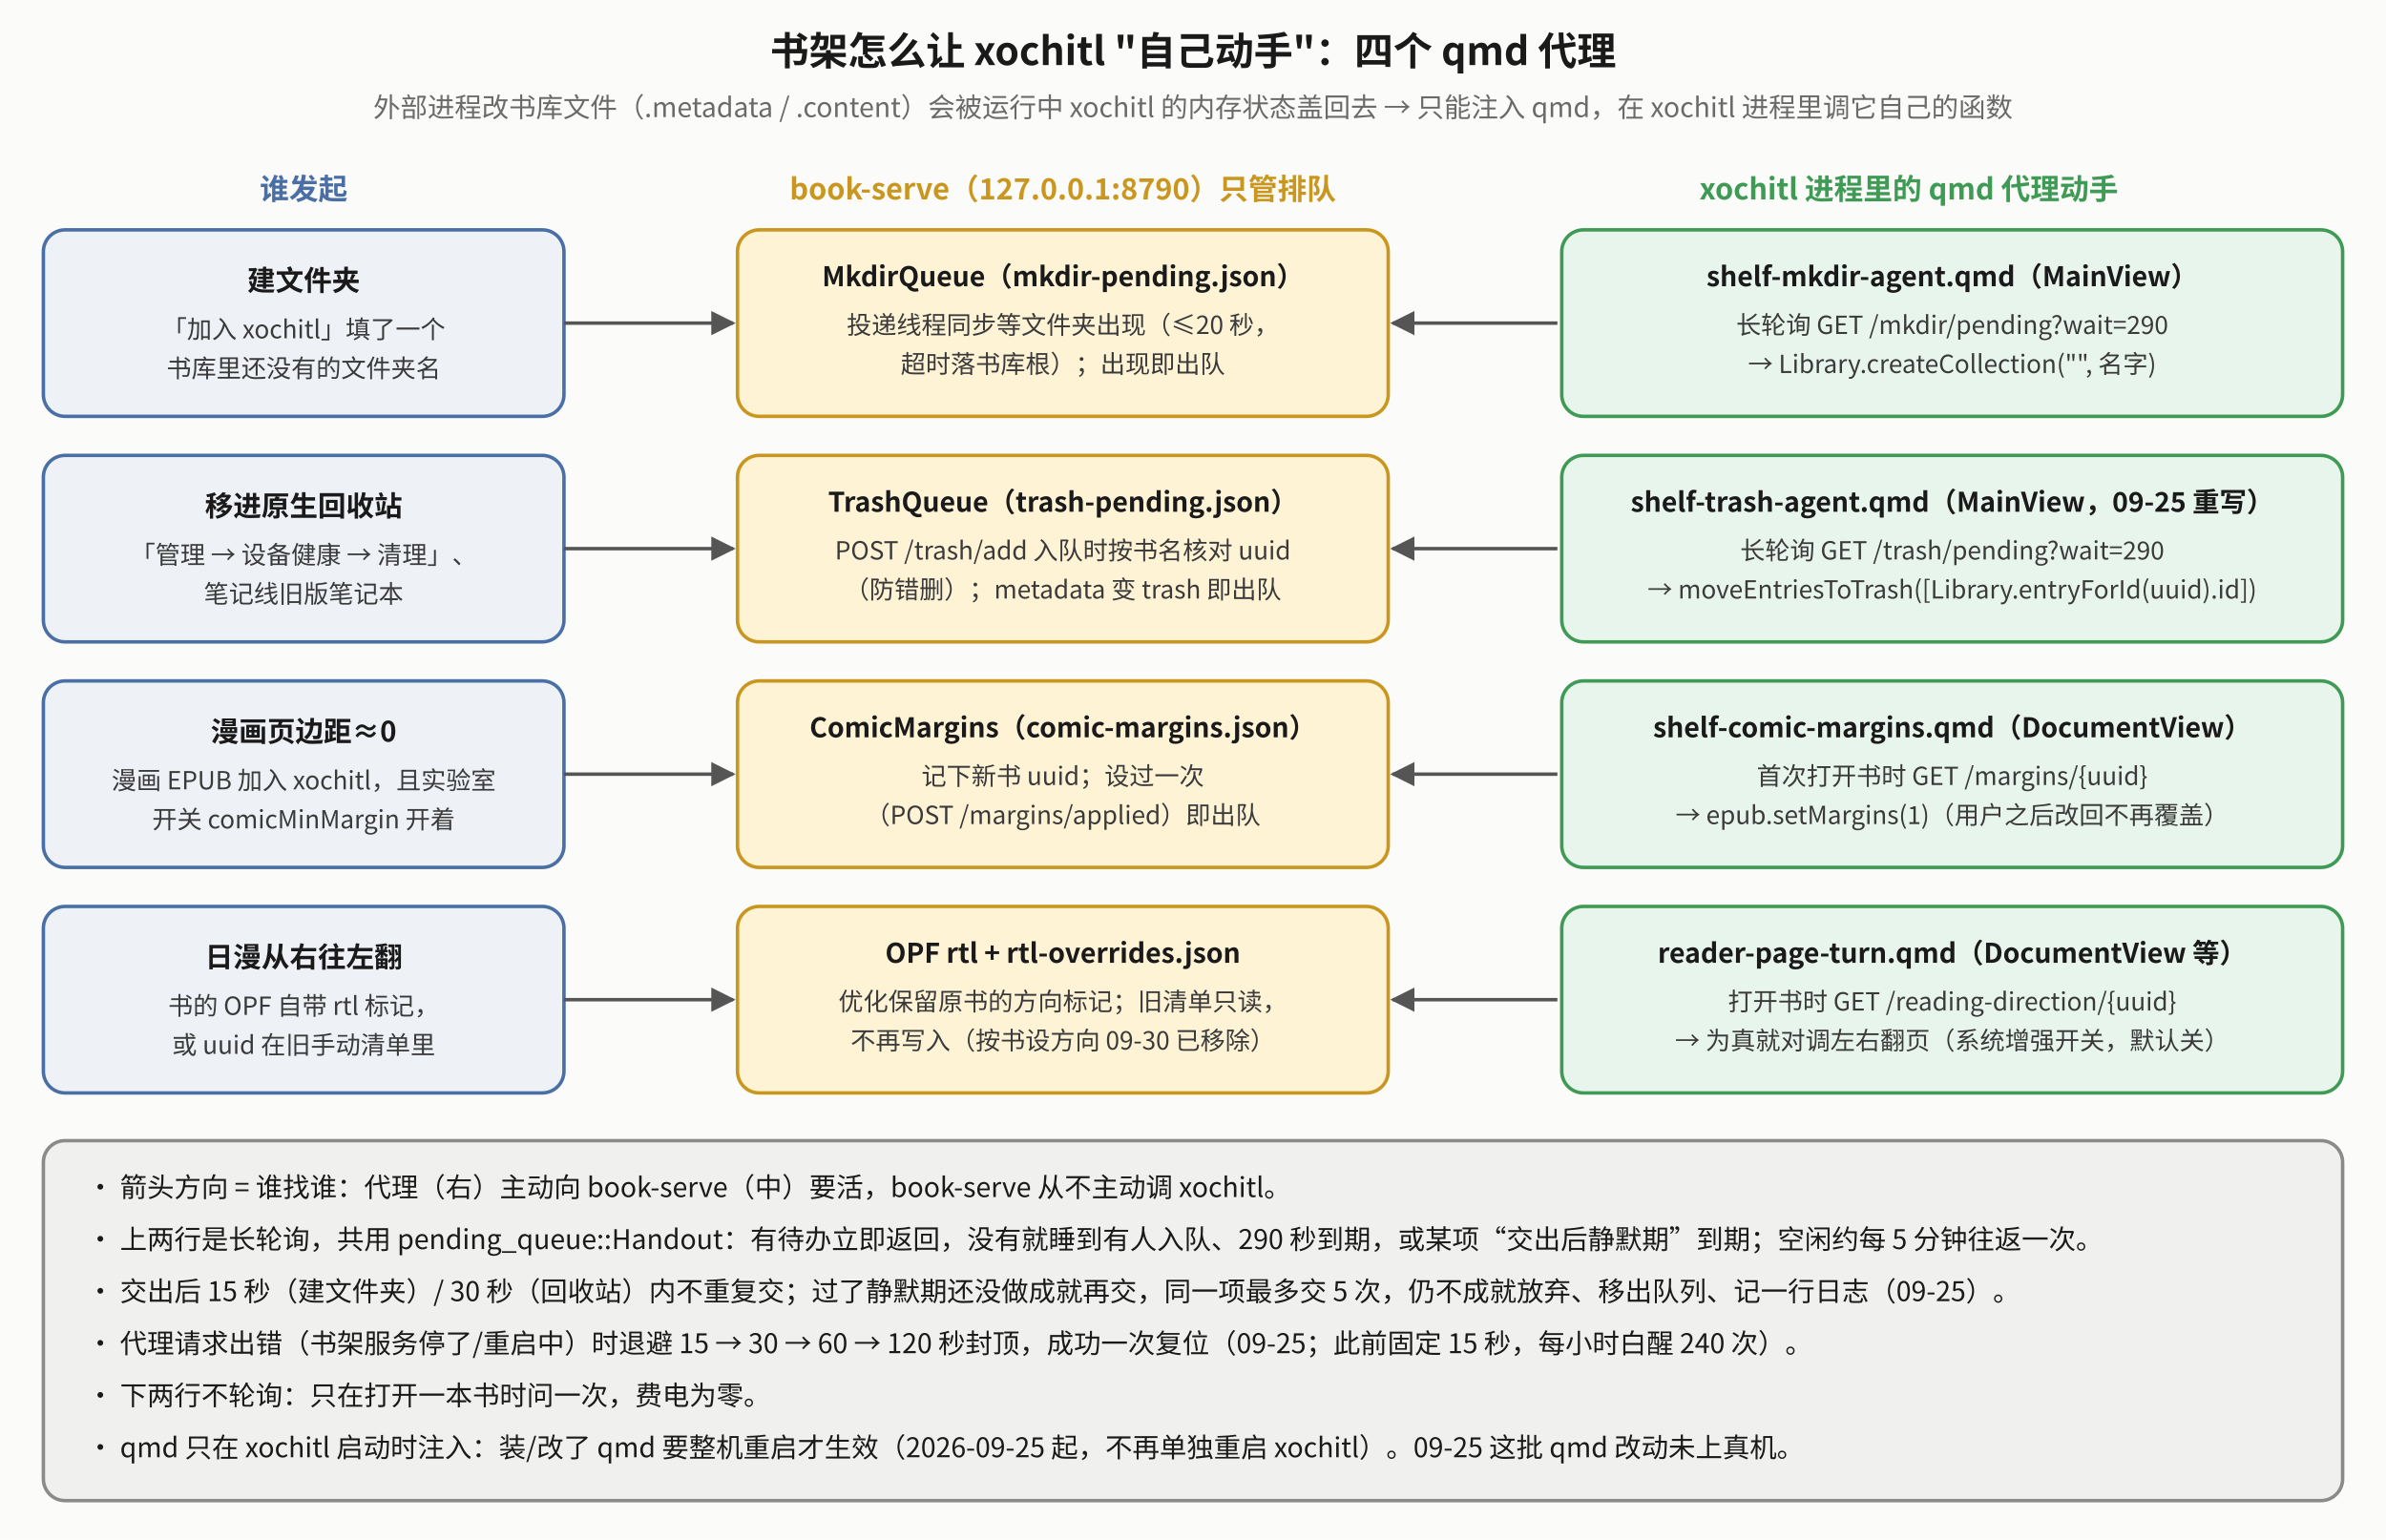
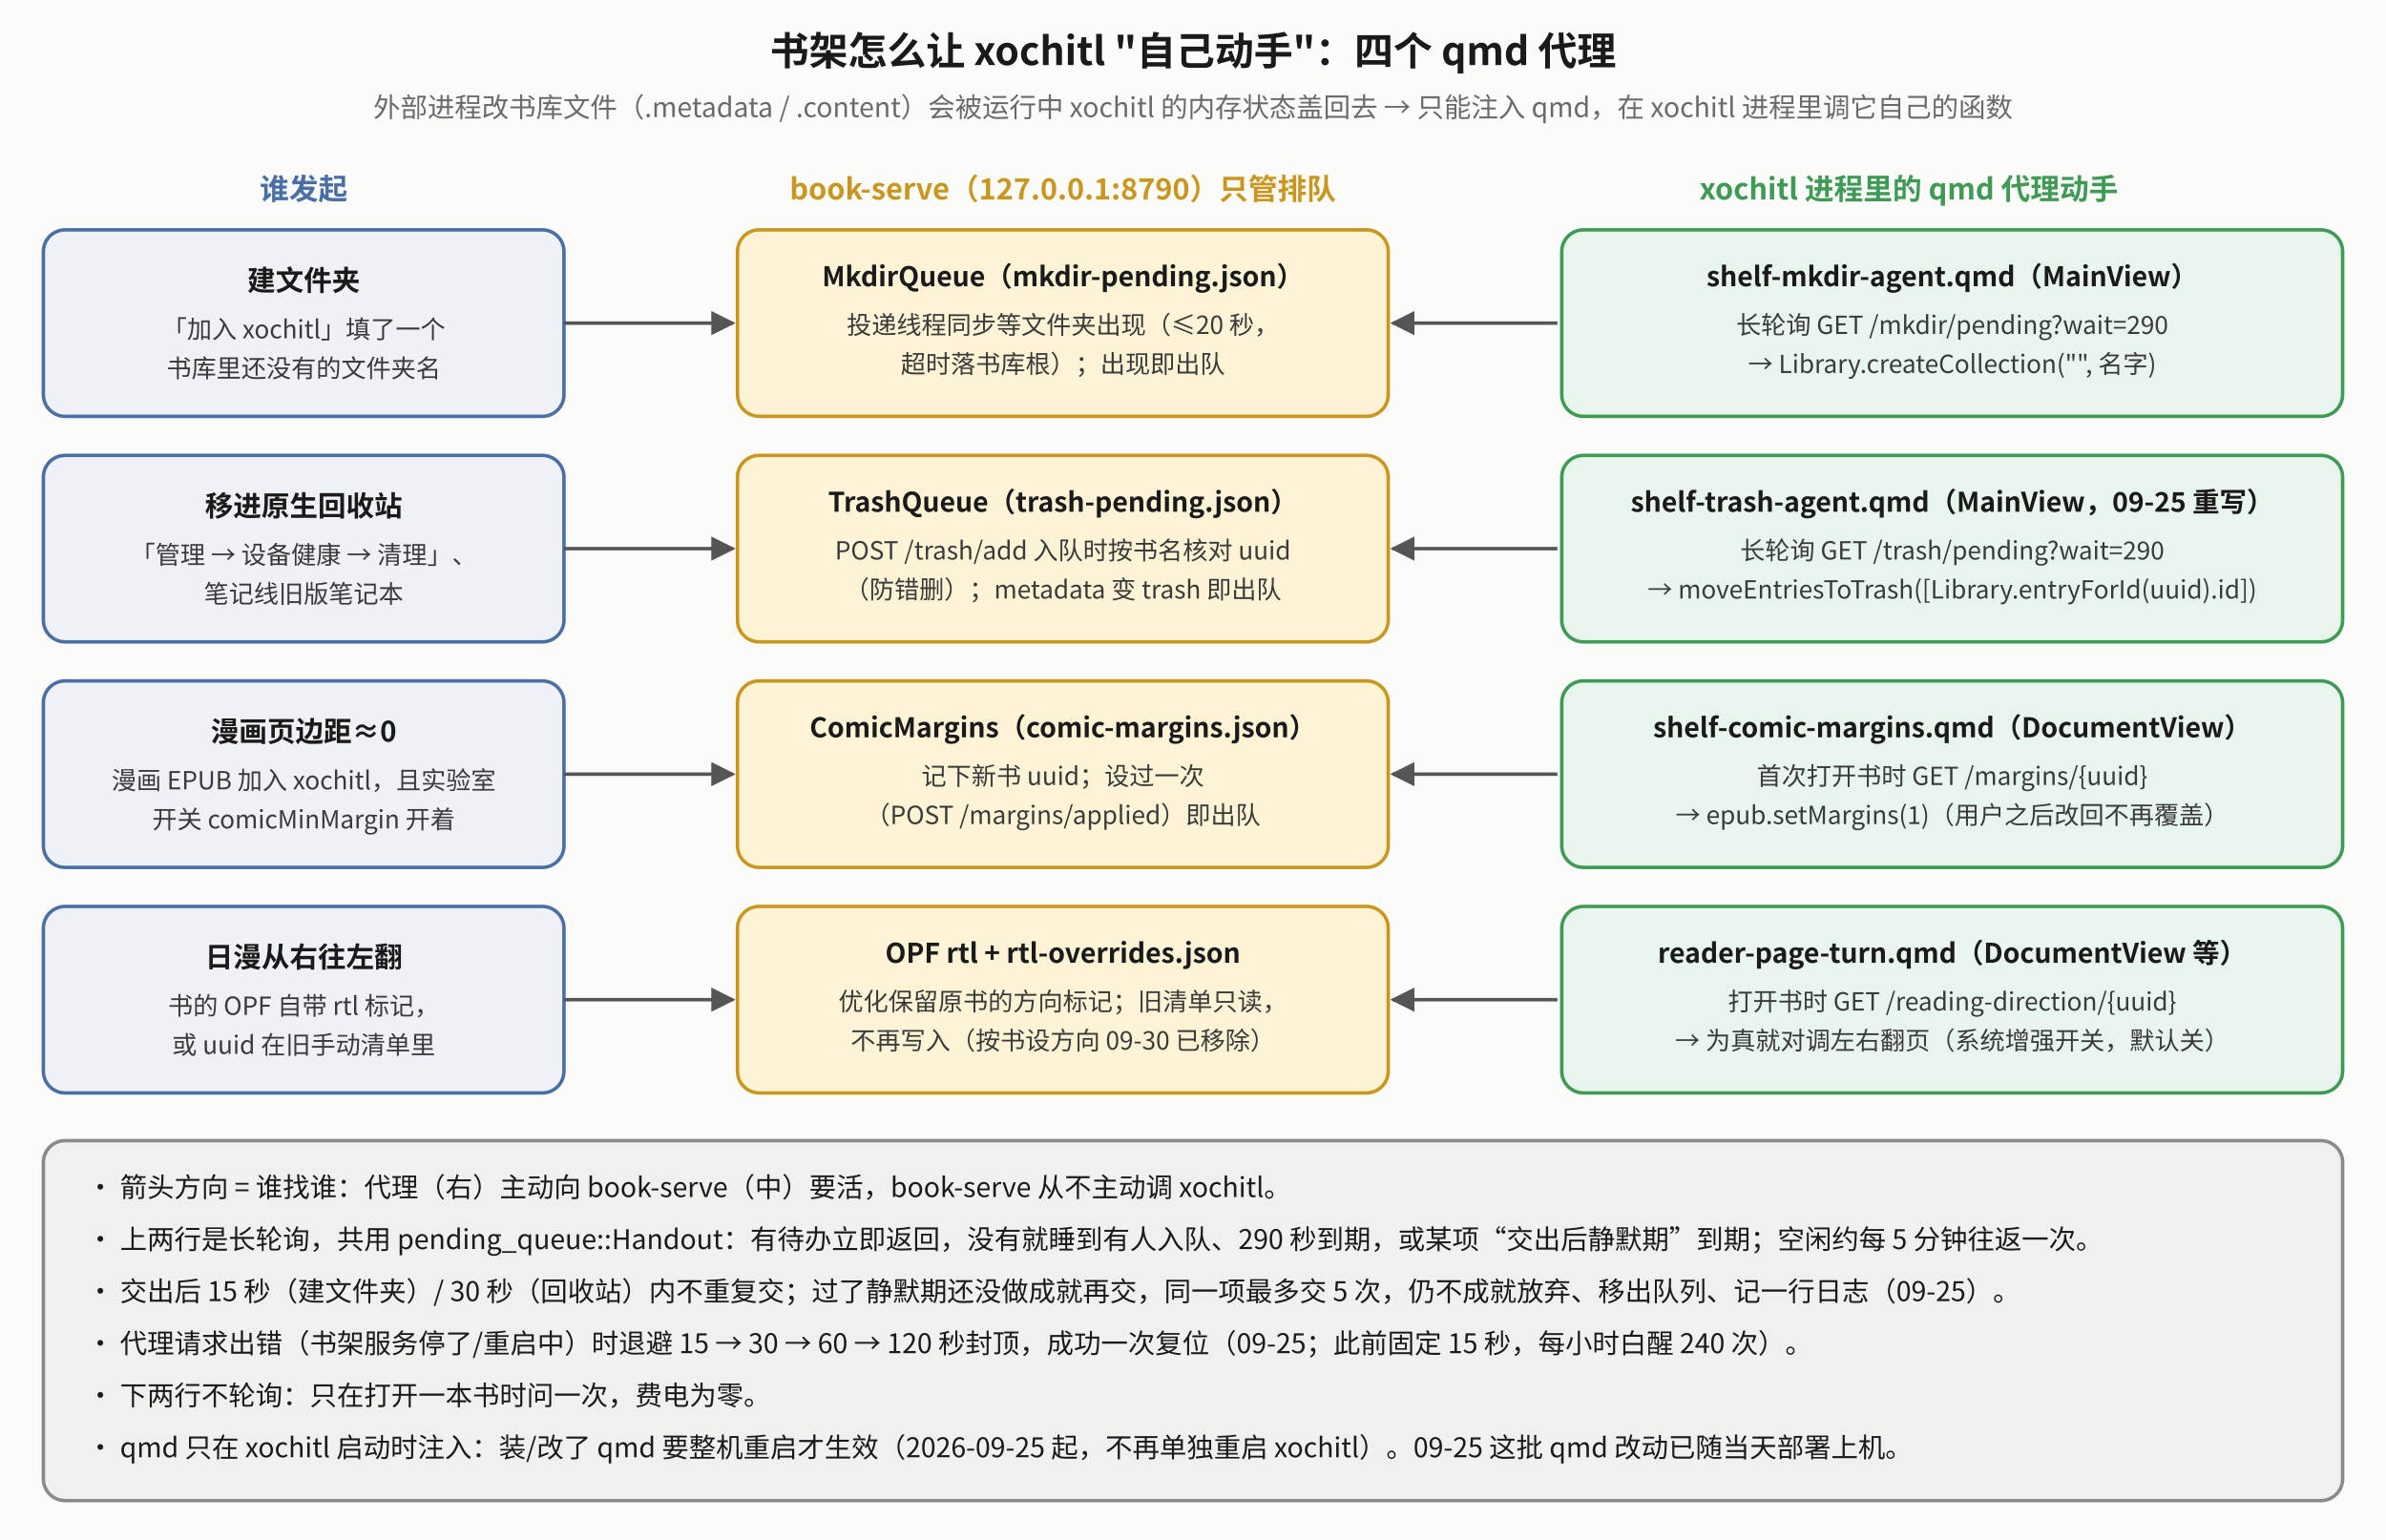
<svg xmlns="http://www.w3.org/2000/svg" viewBox="0 0 1100 710" font-family="Noto Sans CJK SC, sans-serif">
  <defs>
    <marker id="ar" viewBox="0 0 10 10" refX="9" refY="5" markerWidth="7" markerHeight="7" orient="auto-start-reverse">
      <path d="M0,0 L10,5 L0,10 z" fill="#555" />
    </marker>
  </defs>
  <rect x="0" y="0" width="1100" height="710" fill="#fbfbfa" />
  <text x="550" y="30" text-anchor="middle" font-size="18" font-weight="bold" fill="#1a1a1a">书架怎么让 xochitl "自己动手"：四个 qmd 代理</text>
  <text x="550" y="54" text-anchor="middle" font-size="12.5" fill="#6a6a6a">外部进程改书库文件（.metadata / .content）会被运行中 xochitl 的内存状态盖回去 → 只能注入 qmd，在 xochitl 进程里调它自己的函数</text>
  <text x="140" y="92" text-anchor="middle" font-size="13.5" font-weight="bold" fill="#4a6fa5">谁发起</text>
  <text x="490" y="92" text-anchor="middle" font-size="13.5" font-weight="bold" fill="#c9971f">book-serve（127.0.0.1:8790）只管排队</text>
  <text x="880" y="92" text-anchor="middle" font-size="13.5" font-weight="bold" fill="#3f9a55">xochitl 进程里的 qmd 代理动手</text>
  <rect x="20" y="106" width="240" height="86" rx="10" fill="#eef2f7" stroke="#4a6fa5" stroke-width="1.6" />
  <text x="140" y="134" text-anchor="middle" font-size="13" font-weight="bold" fill="#1a1a1a">建文件夹</text>
  <text x="140" y="156" text-anchor="middle" font-size="11.5" fill="#3a3a3a">「加入 xochitl」填了一个</text>
  <text x="140" y="174" text-anchor="middle" font-size="11.5" fill="#3a3a3a">书库里还没有的文件夹名</text>
  <rect x="340" y="106" width="300" height="86" rx="10" fill="#fff3d6" stroke="#c9971f" stroke-width="1.6" />
  <text x="490" y="132" text-anchor="middle" font-size="12.5" font-weight="bold" fill="#1a1a1a">MkdirQueue（mkdir-pending.json）</text>
  <text x="490" y="154" text-anchor="middle" font-size="11.5" fill="#3a3a3a">投递线程同步等文件夹出现（≤20 秒，</text>
  <text x="490" y="172" text-anchor="middle" font-size="11.5" fill="#3a3a3a">超时落书库根）；出现即出队</text>
  <rect x="720" y="106" width="360" height="86" rx="10" fill="#e8f5ec" stroke="#3f9a55" stroke-width="1.6" />
  <text x="900" y="132" text-anchor="middle" font-size="12.5" font-weight="bold" fill="#1a1a1a">shelf-mkdir-agent.qmd（MainView）</text>
  <text x="900" y="154" text-anchor="middle" font-size="11.5" fill="#3a3a3a">长轮询 GET /mkdir/pending?wait=290</text>
  <text x="900" y="172" text-anchor="middle" font-size="11.5" fill="#3a3a3a">→ Library.createCollection("", 名字)</text>
  <line x1="260" y1="149" x2="338" y2="149" stroke="#555" stroke-width="1.6" marker-end="url(#ar)" />
  <line x1="718" y1="149" x2="642" y2="149" stroke="#555" stroke-width="1.6" marker-end="url(#ar)" />
  <rect x="20" y="210" width="240" height="86" rx="10" fill="#eef2f7" stroke="#4a6fa5" stroke-width="1.6" />
  <text x="140" y="238" text-anchor="middle" font-size="13" font-weight="bold" fill="#1a1a1a">移进原生回收站</text>
  <text x="140" y="260" text-anchor="middle" font-size="11.5" fill="#3a3a3a">「管理 → 设备健康 → 清理」、</text>
  <text x="140" y="278" text-anchor="middle" font-size="11.5" fill="#3a3a3a">笔记线旧版笔记本</text>
  <rect x="340" y="210" width="300" height="86" rx="10" fill="#fff3d6" stroke="#c9971f" stroke-width="1.6" />
  <text x="490" y="236" text-anchor="middle" font-size="12.5" font-weight="bold" fill="#1a1a1a">TrashQueue（trash-pending.json）</text>
  <text x="490" y="258" text-anchor="middle" font-size="11.5" fill="#3a3a3a">POST /trash/add 入队时按书名核对 uuid</text>
  <text x="490" y="276" text-anchor="middle" font-size="11.5" fill="#3a3a3a">（防错删）；metadata 变 trash 即出队</text>
  <rect x="720" y="210" width="360" height="86" rx="10" fill="#e8f5ec" stroke="#3f9a55" stroke-width="1.6" />
  <text x="900" y="236" text-anchor="middle" font-size="12.5" font-weight="bold" fill="#1a1a1a">shelf-trash-agent.qmd（MainView，09-25 重写）</text>
  <text x="900" y="258" text-anchor="middle" font-size="11.5" fill="#3a3a3a">长轮询 GET /trash/pending?wait=290</text>
  <text x="900" y="276" text-anchor="middle" font-size="11.5" fill="#3a3a3a">→ moveEntriesToTrash([Library.entryForId(uuid).id])</text>
  <line x1="260" y1="253" x2="338" y2="253" stroke="#555" stroke-width="1.6" marker-end="url(#ar)" />
  <line x1="718" y1="253" x2="642" y2="253" stroke="#555" stroke-width="1.6" marker-end="url(#ar)" />
  <rect x="20" y="314" width="240" height="86" rx="10" fill="#eef2f7" stroke="#4a6fa5" stroke-width="1.6" />
  <text x="140" y="342" text-anchor="middle" font-size="13" font-weight="bold" fill="#1a1a1a">漫画页边距≈0</text>
  <text x="140" y="364" text-anchor="middle" font-size="11.5" fill="#3a3a3a">漫画 EPUB 加入 xochitl，且实验室</text>
  <text x="140" y="382" text-anchor="middle" font-size="11.5" fill="#3a3a3a">开关 comicMinMargin 开着</text>
  <rect x="340" y="314" width="300" height="86" rx="10" fill="#fff3d6" stroke="#c9971f" stroke-width="1.6" />
  <text x="490" y="340" text-anchor="middle" font-size="12.5" font-weight="bold" fill="#1a1a1a">ComicMargins（comic-margins.json）</text>
  <text x="490" y="362" text-anchor="middle" font-size="11.5" fill="#3a3a3a">记下新书 uuid；设过一次</text>
  <text x="490" y="380" text-anchor="middle" font-size="11.5" fill="#3a3a3a">（POST /margins/applied）即出队</text>
  <rect x="720" y="314" width="360" height="86" rx="10" fill="#e8f5ec" stroke="#3f9a55" stroke-width="1.6" />
  <text x="900" y="340" text-anchor="middle" font-size="12.5" font-weight="bold" fill="#1a1a1a">shelf-comic-margins.qmd（DocumentView）</text>
  <text x="900" y="362" text-anchor="middle" font-size="11.5" fill="#3a3a3a">首次打开书时 GET /margins/{uuid}</text>
  <text x="900" y="380" text-anchor="middle" font-size="11.5" fill="#3a3a3a">→ epub.setMargins(1)（用户之后改回不再覆盖）</text>
  <line x1="260" y1="357" x2="338" y2="357" stroke="#555" stroke-width="1.6" marker-end="url(#ar)" />
  <line x1="718" y1="357" x2="642" y2="357" stroke="#555" stroke-width="1.6" marker-end="url(#ar)" />
  <rect x="20" y="418" width="240" height="86" rx="10" fill="#eef2f7" stroke="#4a6fa5" stroke-width="1.6" />
  <text x="140" y="446" text-anchor="middle" font-size="13" font-weight="bold" fill="#1a1a1a">日漫从右往左翻</text>
  <text x="140" y="468" text-anchor="middle" font-size="11.5" fill="#3a3a3a">书的 OPF 自带 rtl 标记，</text>
  <text x="140" y="486" text-anchor="middle" font-size="11.5" fill="#3a3a3a">或 uuid 在旧手动清单里</text>
  <rect x="340" y="418" width="300" height="86" rx="10" fill="#fff3d6" stroke="#c9971f" stroke-width="1.6" />
  <text x="490" y="444" text-anchor="middle" font-size="12.5" font-weight="bold" fill="#1a1a1a">OPF rtl + rtl-overrides.json</text>
  <text x="490" y="466" text-anchor="middle" font-size="11.5" fill="#3a3a3a">优化保留原书的方向标记；旧清单只读，</text>
  <text x="490" y="484" text-anchor="middle" font-size="11.5" fill="#3a3a3a">不再写入（按书设方向 09-30 已移除）</text>
  <rect x="720" y="418" width="360" height="86" rx="10" fill="#e8f5ec" stroke="#3f9a55" stroke-width="1.6" />
  <text x="900" y="444" text-anchor="middle" font-size="12.5" font-weight="bold" fill="#1a1a1a">reader-page-turn.qmd（DocumentView 等）</text>
  <text x="900" y="466" text-anchor="middle" font-size="11.5" fill="#3a3a3a">打开书时 GET /reading-direction/{uuid}</text>
  <text x="900" y="484" text-anchor="middle" font-size="11.5" fill="#3a3a3a">→ 为真就对调左右翻页（系统增强开关，默认关）</text>
  <line x1="260" y1="461" x2="338" y2="461" stroke="#555" stroke-width="1.6" marker-end="url(#ar)" />
  <line x1="718" y1="461" x2="642" y2="461" stroke="#555" stroke-width="1.6" marker-end="url(#ar)" />
  <rect x="20" y="526" width="1060" height="166" rx="10" fill="#f0f0ee" stroke="#8a8a8a" stroke-width="1.6" />
  <text x="40" y="552" font-size="12.5" fill="#1a1a1a">• 箭头方向 = 谁找谁：代理（右）主动向 book-serve（中）要活，book-serve 从不主动调 xochitl。</text>
  <text x="40" y="576" font-size="12.5" fill="#1a1a1a">• 上两行是长轮询，共用 pending_queue::Handout：有待办立即返回，没有就睡到有人入队、290 秒到期，或某项“交出后静默期”到期；空闲约每 5 分钟往返一次。</text>
  <text x="40" y="600" font-size="12.5" fill="#1a1a1a">• 交出后 15 秒（建文件夹）/ 30 秒（回收站）内不重复交；过了静默期还没做成就再交，同一项最多交 5 次，仍不成就放弃、移出队列、记一行日志（09-25）。</text>
  <text x="40" y="624" font-size="12.5" fill="#1a1a1a">• 代理请求出错（书架服务停了/重启中）时退避 15 → 30 → 60 → 120 秒封顶，成功一次复位（09-25；此前固定 15 秒，每小时白醒 240 次）。</text>
  <text x="40" y="648" font-size="12.5" fill="#1a1a1a">• 下两行不轮询：只在打开一本书时问一次，费电为零。</text>
-   <text x="40" y="672" font-size="12.5" fill="#1a1a1a">• qmd 只在 xochitl 启动时注入：装/改了 qmd 要整机重启才生效（2026-09-25 起，不再单独重启 xochitl）。09-25 这批 qmd 改动未上真机。</text>
+   <text x="40" y="672" font-size="12.5" fill="#1a1a1a">• qmd 只在 xochitl 启动时注入：装/改了 qmd 要整机重启才生效（2026-09-25 起，不再单独重启 xochitl）。09-25 这批 qmd 改动已随当天部署上机。</text>
</svg>
